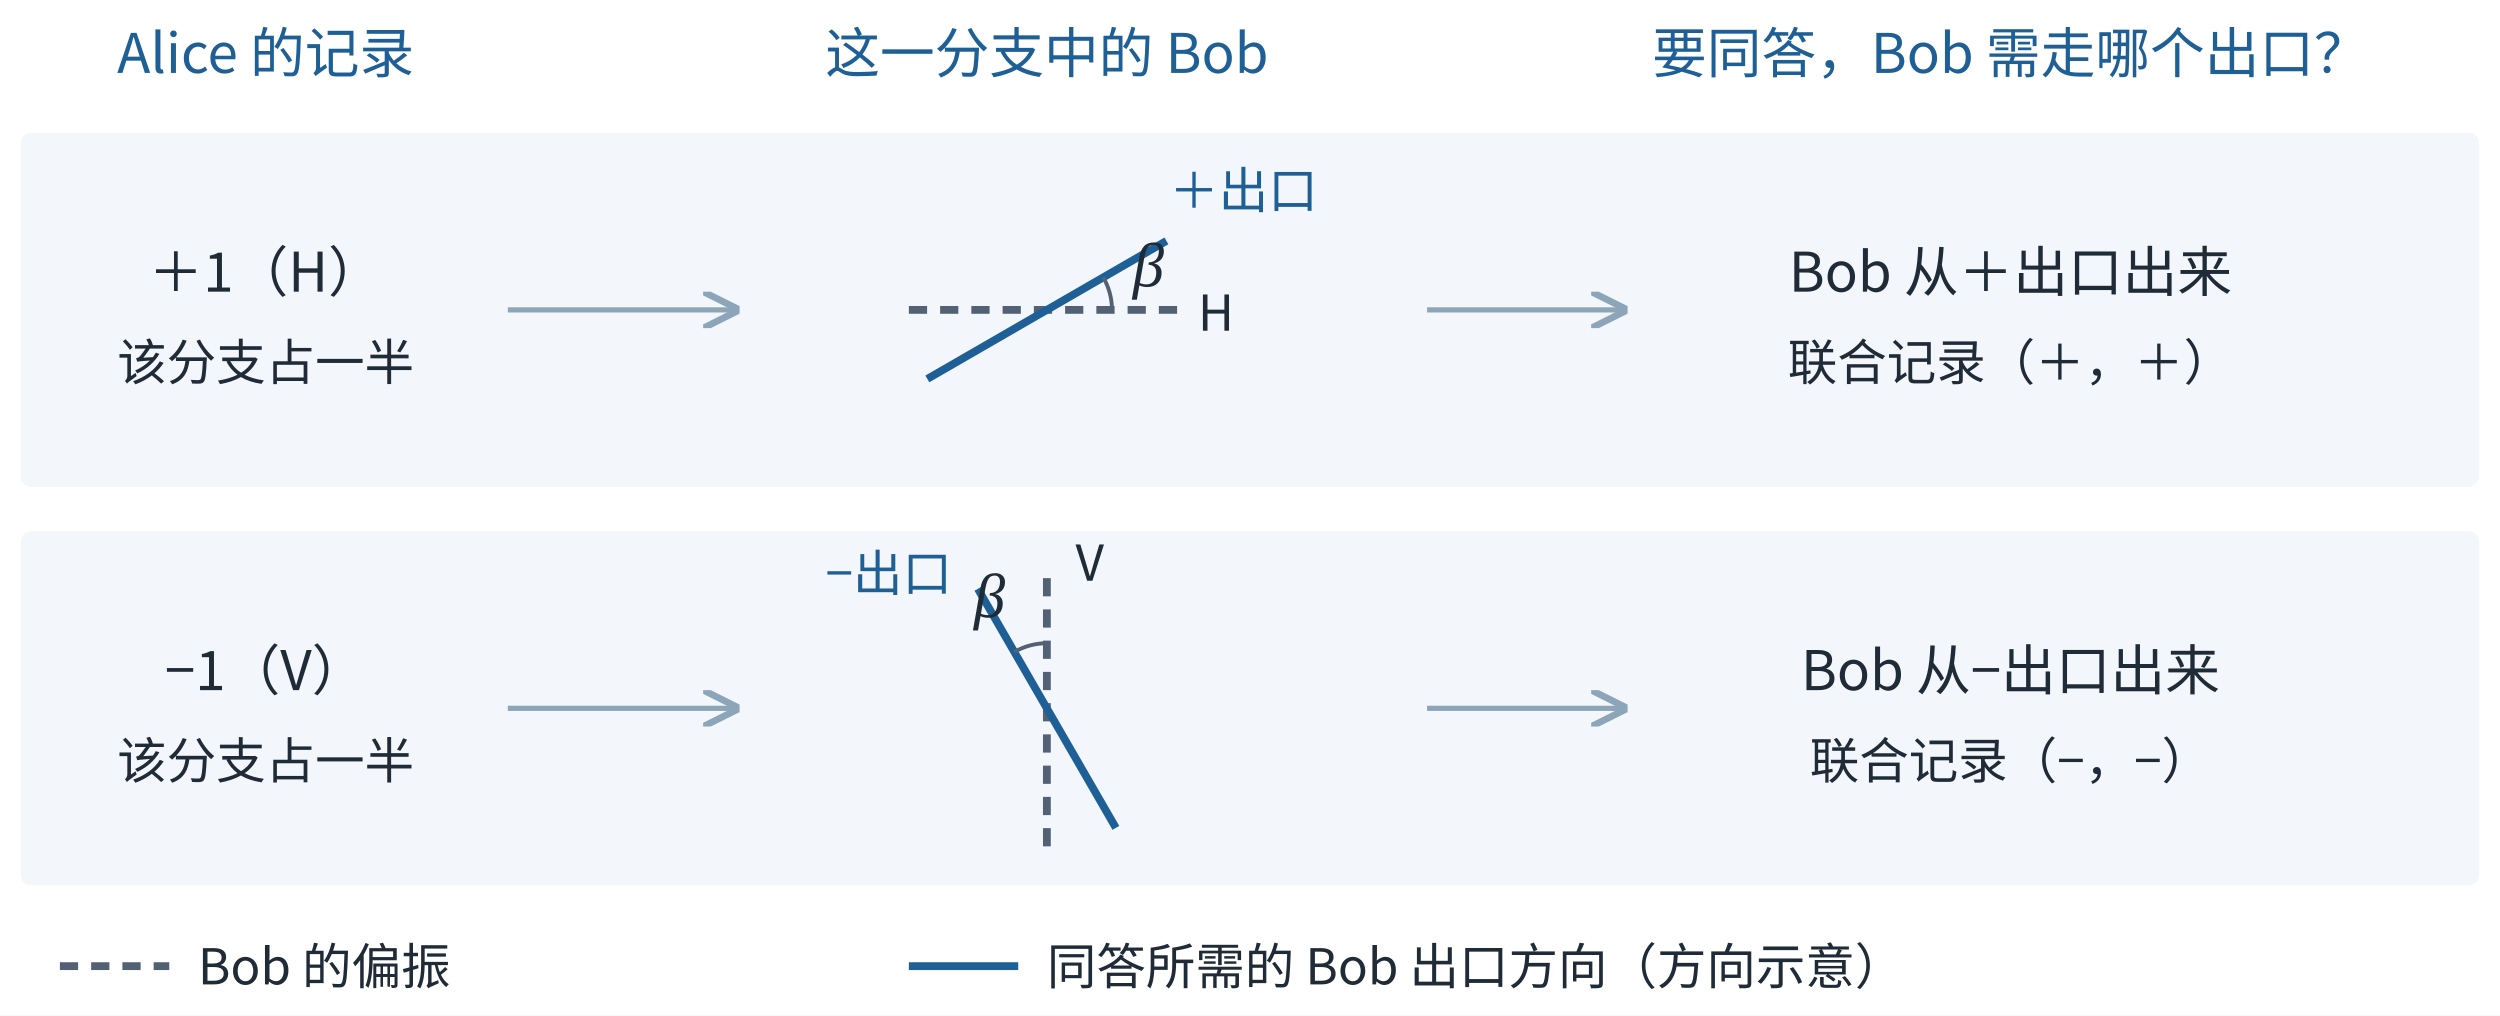
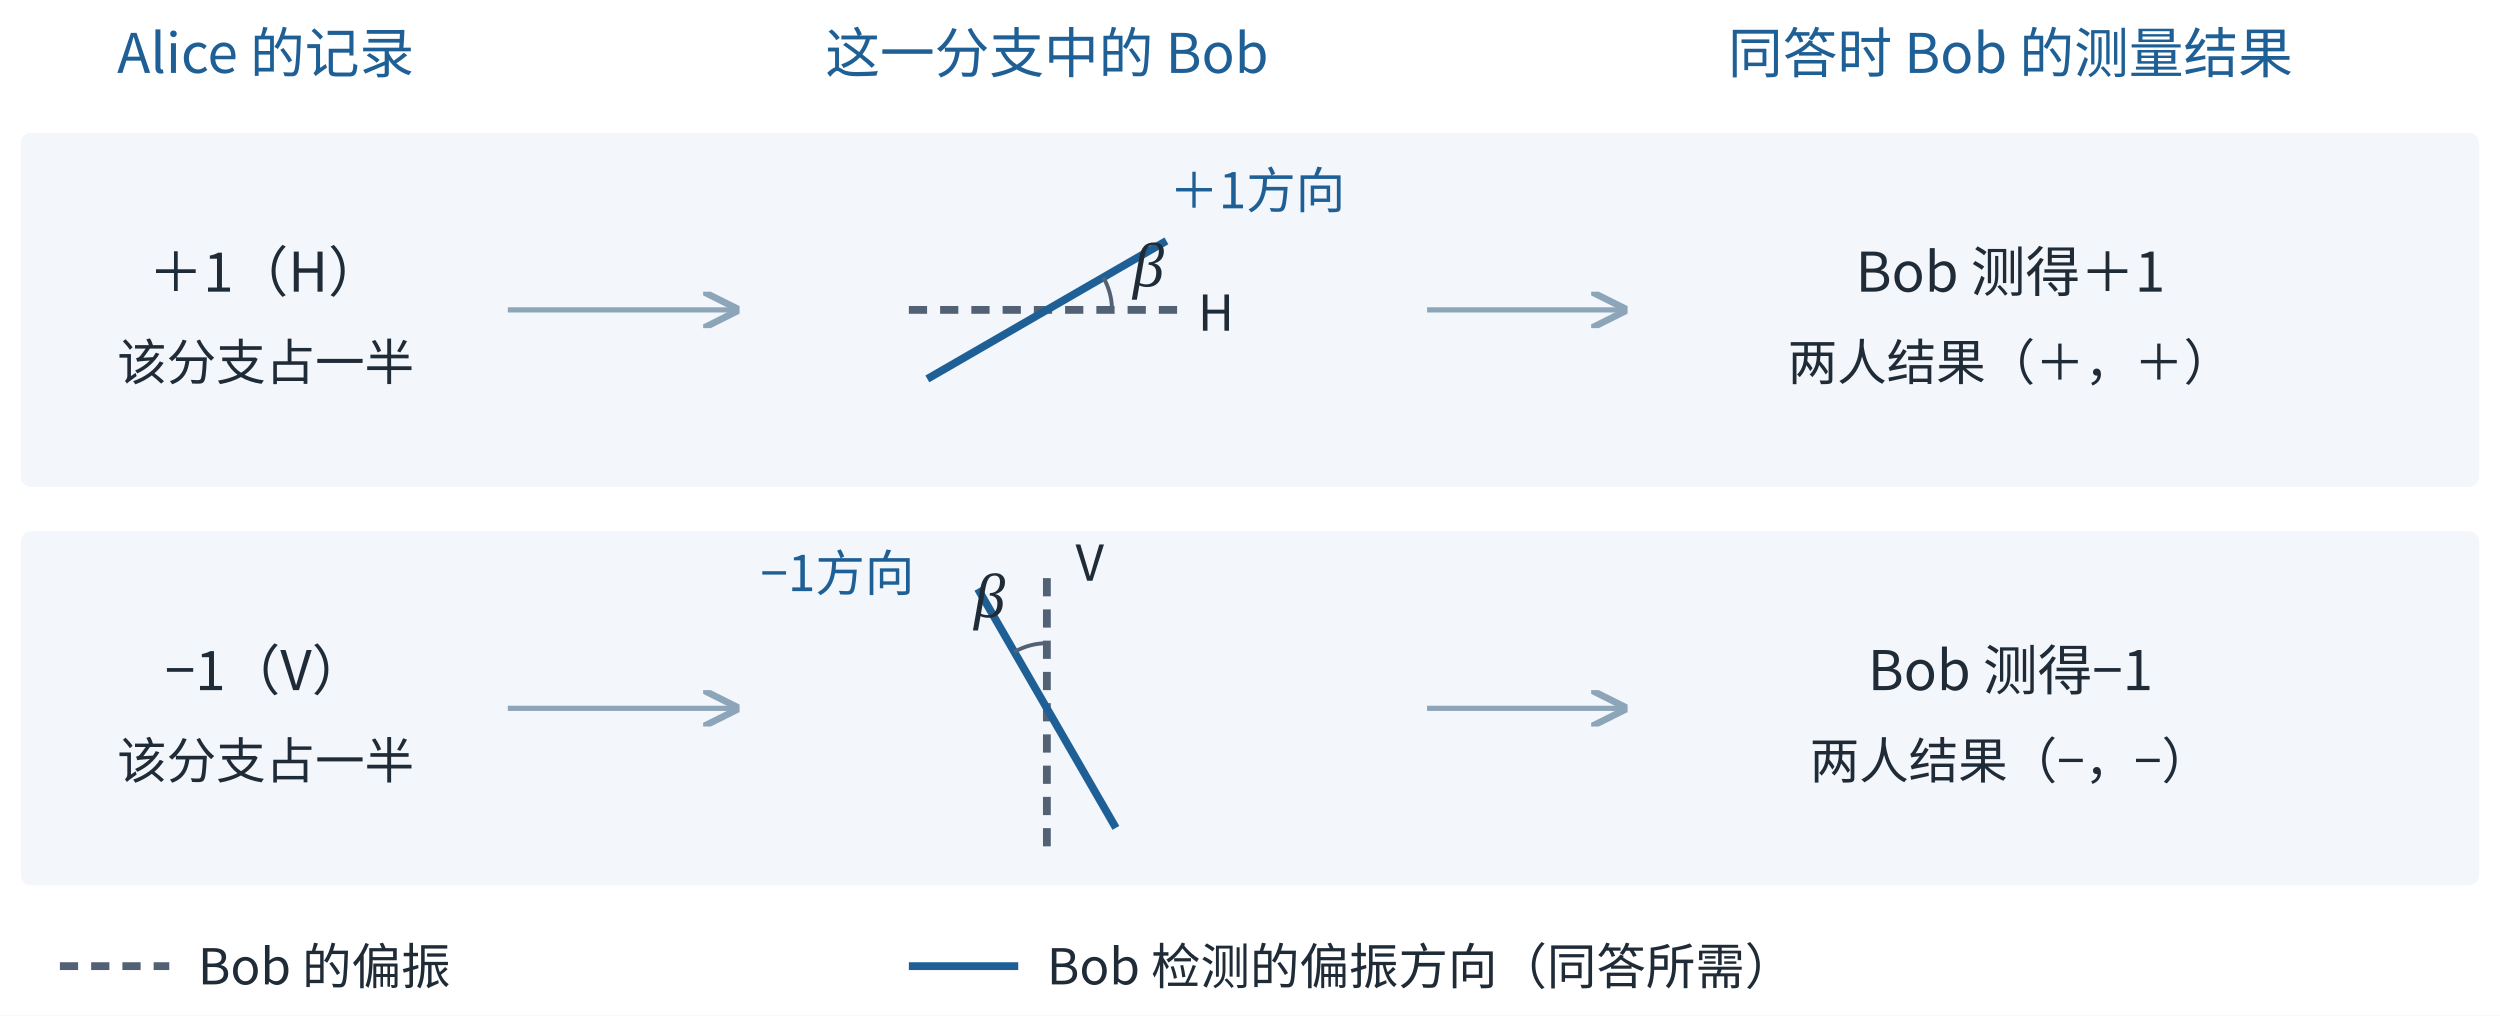
<svg xmlns="http://www.w3.org/2000/svg" viewBox="0 0 960 390" role="img" aria-labelledby="title desc">
  <style>text{font-family:'Noto Sans CJK SC','PingFang SC','Microsoft YaHei',sans-serif;font-size:21px;fill:#202b38}.label{font-size:19px}.blue{fill:#1e5f96}.math{font-family:'STIX Two Math','Times New Roman',serif;font-style:italic;font-size:24px}.arrow{stroke:#8da5b8;stroke-width:2;fill:none;marker-end:url(#arrow)}</style>
  <defs>
    <marker id="arrow" markerWidth="7" markerHeight="7" refX="6" refY="3.5" orient="auto">
      <path d="M0 0L7 3.5L0 7" fill="none" stroke="#8da5b8" stroke-width="1.3" />
    </marker>
  </defs>
  <rect width="960" height="390" fill="white" />
  <text x="102" y="28" text-anchor="middle" class="blue">Alice 的记录</text>
  <text x="402" y="28" text-anchor="middle" class="blue">这一分支中的 Bob</text>
-   <text x="772" y="28" text-anchor="middle" class="blue">要同答，Bob 需走哪个出口？</text>
+   <text x="772" y="28" text-anchor="middle" class="blue">同答时 Bob 的测量结果</text>
  <rect x="8" y="51" width="944" height="136" rx="4" fill="#f3f6fa" />
  <text x="102" y="112" class="" text-anchor="middle">＋1（H）</text>
  <text x="102" y="146" class="label" text-anchor="middle">该分支占一半</text>
  <path class="arrow" d="M195 119H282" />
  <line x1="349.00" y1="119.00" x2="455.00" y2="119.00" stroke="#526274" stroke-width="3" stroke-dasharray="7 5" />
  <line x1="356.10" y1="145.50" x2="447.90" y2="92.50" stroke="#1e5f96" stroke-width="3" />
  <path d="M427.00 119.00 A25 25 0 0 0 423.65 106.50" fill="none" stroke="#526274" stroke-width="1.5" />
  <text x="460" y="127" class="label" text-anchor="start">H</text>
-   <text x="449" y="80" class="label blue" text-anchor="start">＋出口</text>
+   <text x="449" y="80" class="label blue" text-anchor="start">＋1方向</text>
  <text x="435" y="110" class="math" text-anchor="start">β</text>
  <path class="arrow" d="M548 119H623" />
-   <text x="772" y="112" class="" text-anchor="middle">Bob 从＋出口出来</text>
-   <text x="772" y="146" class="label" text-anchor="middle">联合记录（＋，＋）</text>
+   <text x="772" y="112" class="" text-anchor="middle">Bob 测得＋1</text>
+   <text x="772" y="146" class="label" text-anchor="middle">两人结果（＋，＋）</text>
  <rect x="8" y="204" width="944" height="136" rx="4" fill="#f3f6fa" />
  <text x="102" y="265" class="" text-anchor="middle">−1（V）</text>
  <text x="102" y="299" class="label" text-anchor="middle">该分支占一半</text>
  <path class="arrow" d="M195 272H282" />
  <line x1="402.00" y1="325.00" x2="402.00" y2="219.00" stroke="#526274" stroke-width="3" stroke-dasharray="7 5" />
  <line x1="428.50" y1="317.90" x2="375.50" y2="226.10" stroke="#1e5f96" stroke-width="3" />
  <path d="M402.00 247.00 A25 25 0 0 0 389.50 250.35" fill="none" stroke="#526274" stroke-width="1.5" />
  <text x="413" y="223" class="label" text-anchor="start">V</text>
-   <text x="317" y="227" class="label blue" text-anchor="start">−出口</text>
+   <text x="292" y="227" class="label blue" text-anchor="start">−1方向</text>
  <text x="374" y="237" class="math" text-anchor="start">β</text>
  <path class="arrow" d="M548 272H623" />
-   <text x="772" y="265" class="" text-anchor="middle">Bob 从−出口出来</text>
-   <text x="772" y="299" class="label" text-anchor="middle">联合记录（−，−）</text>
+   <text x="772" y="265" class="" text-anchor="middle">Bob 测得−1</text>
+   <text x="772" y="299" class="label" text-anchor="middle">两人结果（−，−）</text>
  <line x1="23" y1="371" x2="65" y2="371" stroke="#526274" stroke-width="3" stroke-dasharray="7 5" />
  <text x="76" y="378" class="label" text-anchor="start">Bob 的偏振</text>
  <line x1="349" y1="371" x2="391" y2="371" stroke="#1e5f96" stroke-width="3" />
-   <text x="402" y="378" class="label" text-anchor="start">同答所需的 Bob 出口方向（方向示意）</text>
+   <text x="402" y="378" class="label" text-anchor="start">Bob 检测的偏振方向（同答所需）</text>
</svg>
